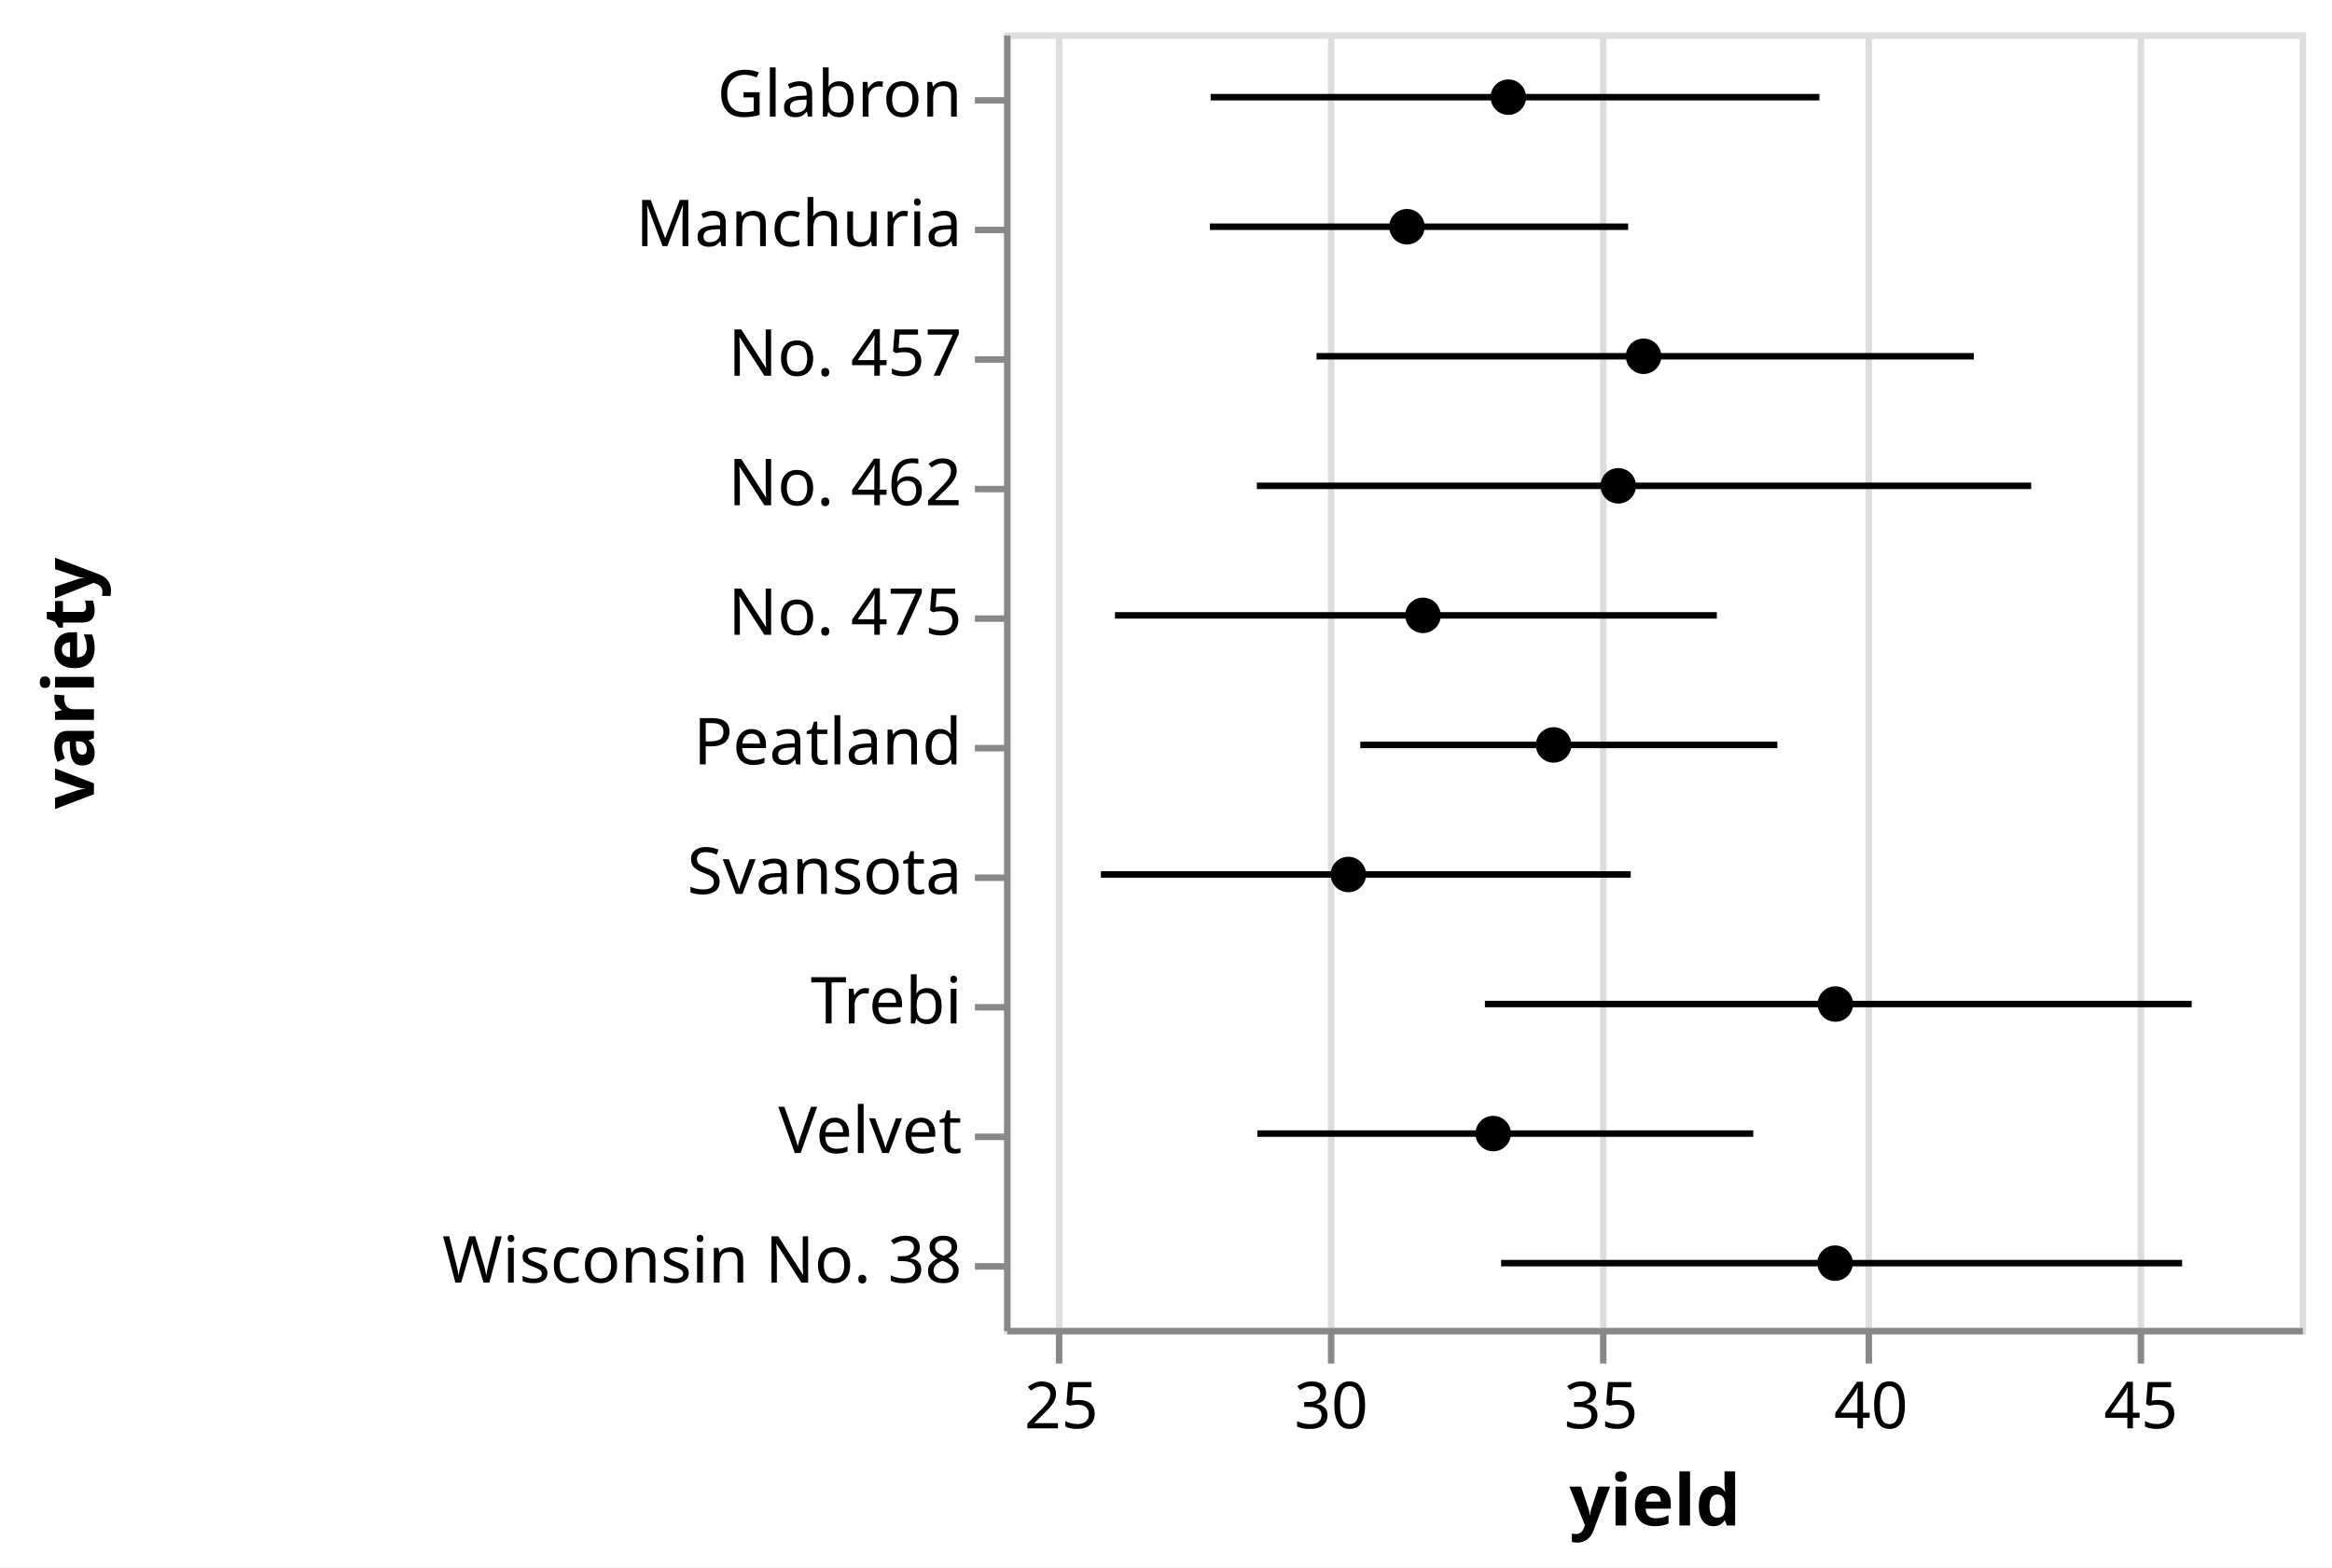
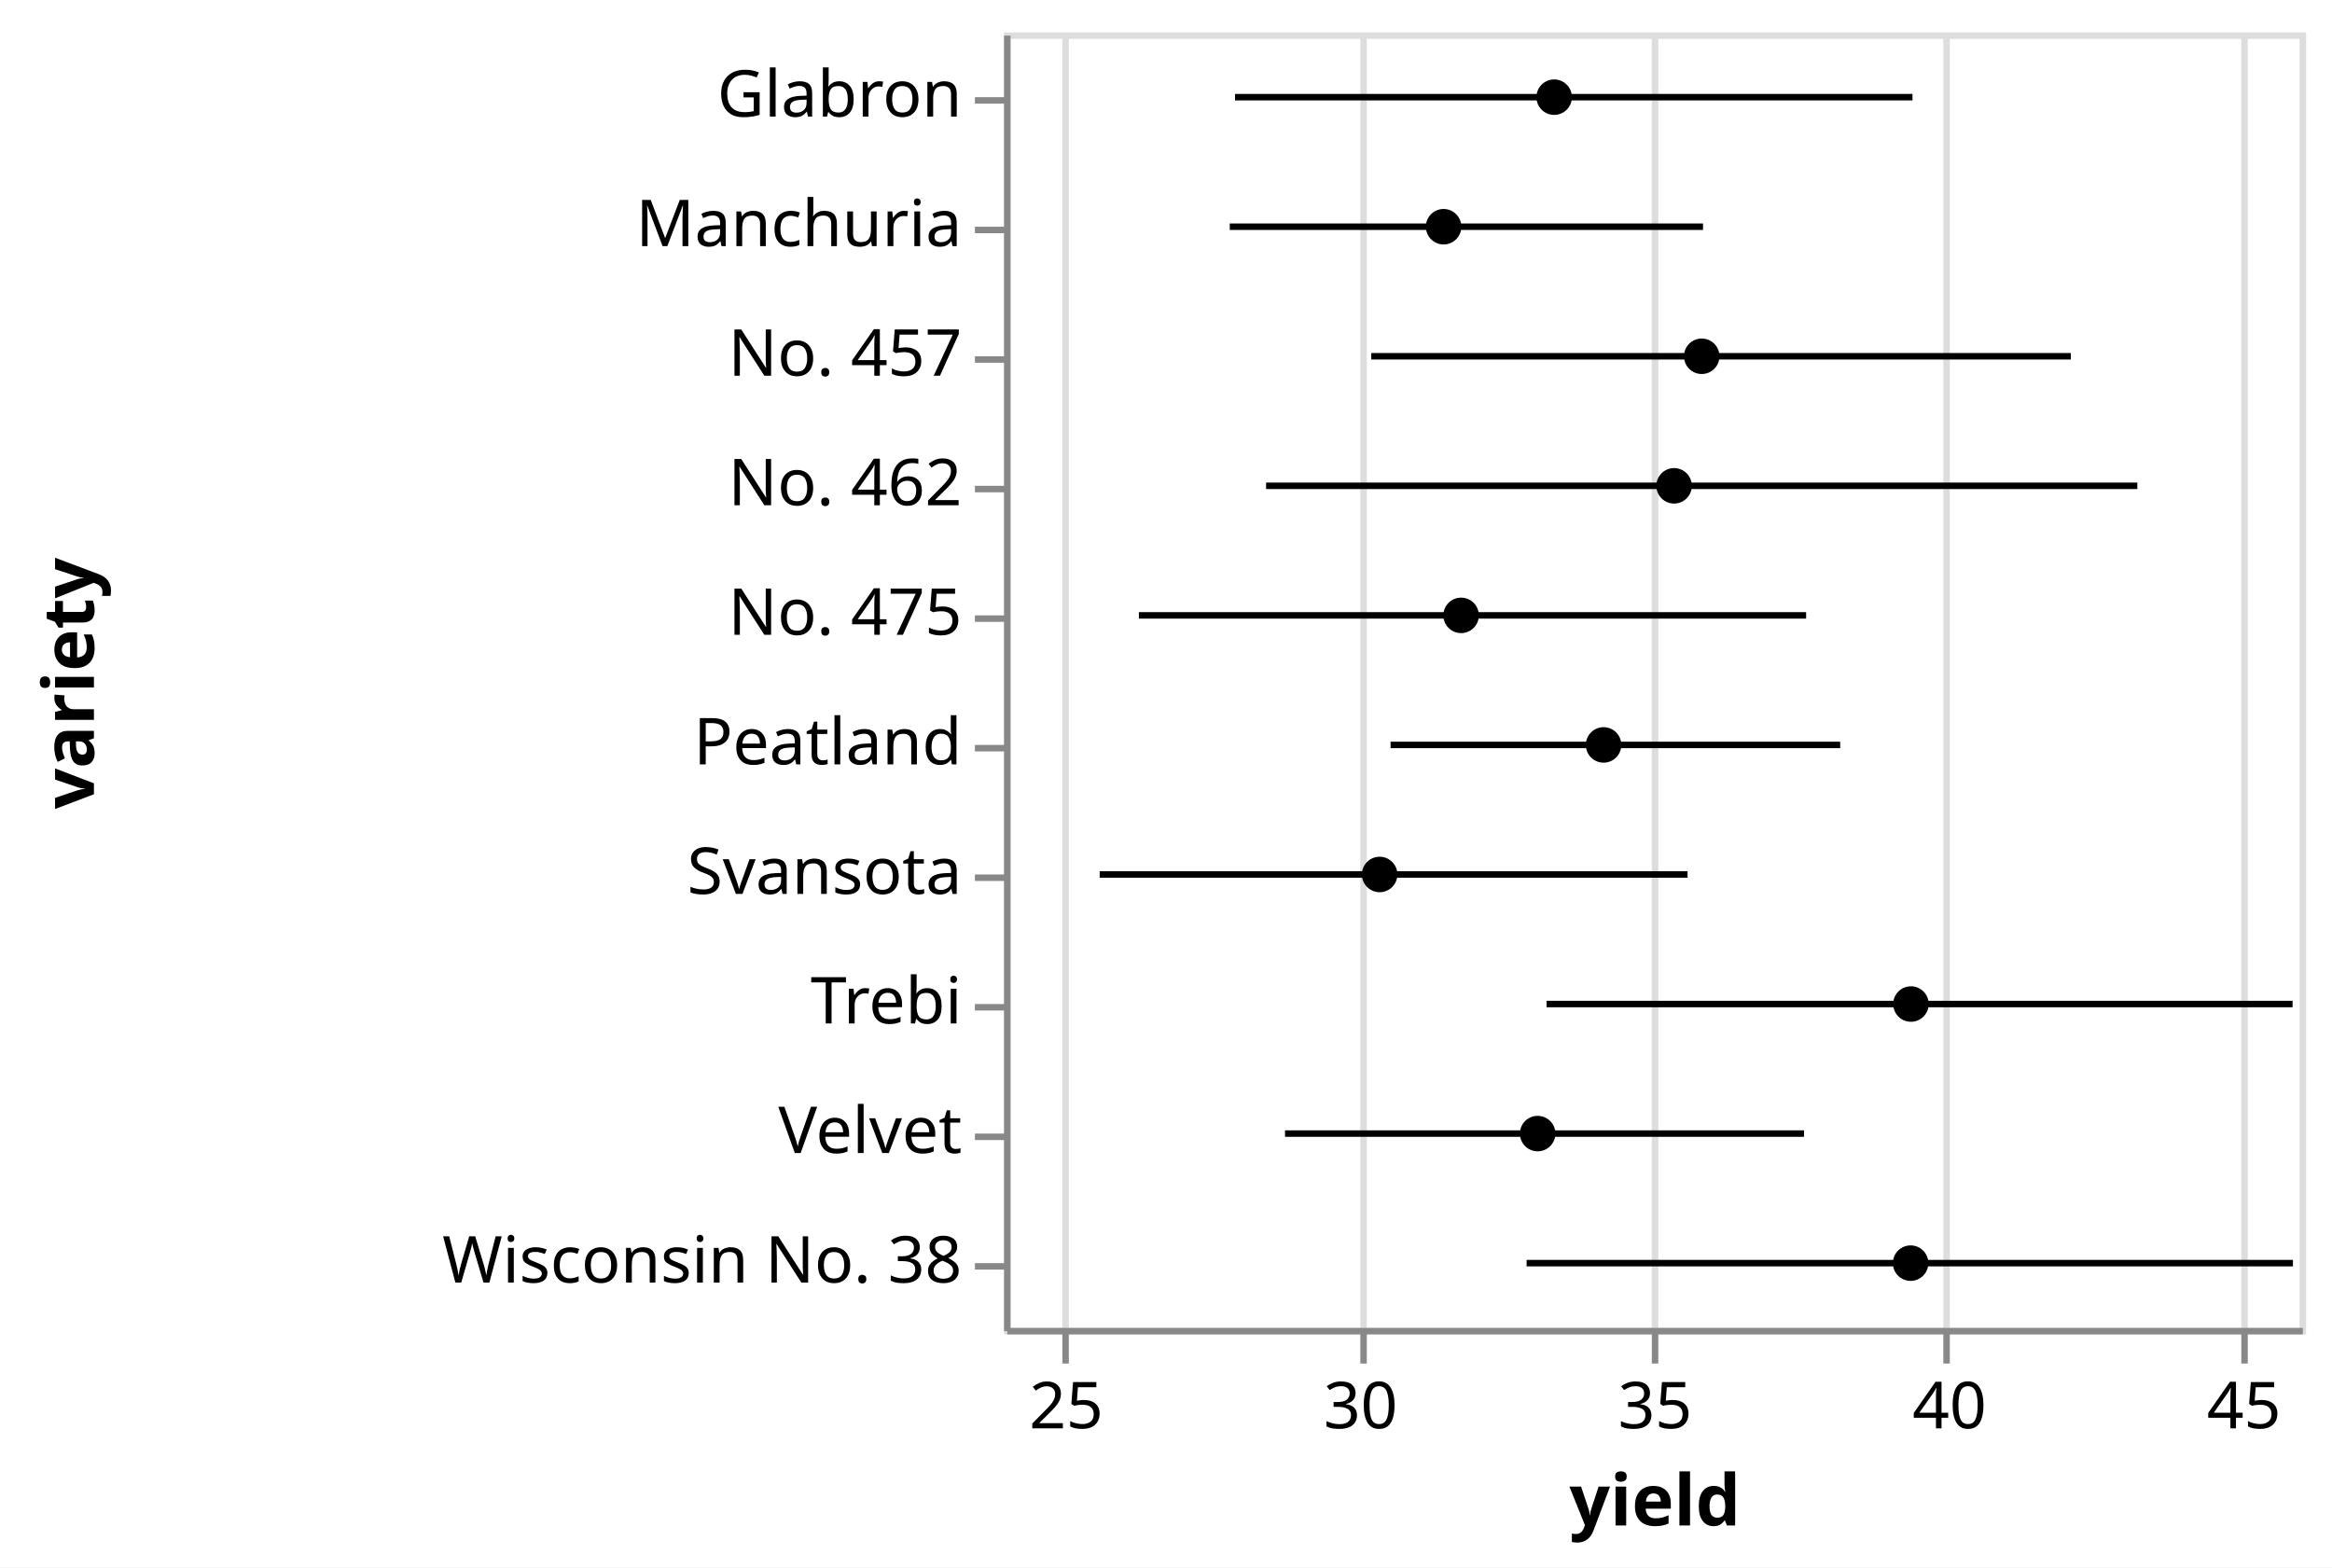
<svg xmlns="http://www.w3.org/2000/svg" version="1.1" class="marks" width="360" height="242" viewBox="0 0 360 242">
  <rect width="360" height="242" fill="white" />
  <g fill="none" stroke-miterlimit="10" transform="translate(155,5)">
    <g class="mark-group role-frame root" role="graphics-object" aria-roledescription="group mark container">
      <g transform="translate(0,0)">
        <path class="background" aria-hidden="true" d="M0.5,0.5h200v200h-200Z" stroke="#ddd" />
        <g>
          <g class="mark-group role-axis" aria-hidden="true">
            <g transform="translate(0.5,200.5)">
              <path class="background" aria-hidden="true" d="M0,0h0v0h0Z" pointer-events="none" />
              <g>
                <g class="mark-rule role-axis-grid" pointer-events="none">
-                   <line transform="translate(8,0)" x2="0" y2="-200" stroke="#ddd" stroke-width="1" opacity="1" />
-                   <line transform="translate(50,0)" x2="0" y2="-200" stroke="#ddd" stroke-width="1" opacity="1" />
-                   <line transform="translate(92,0)" x2="0" y2="-200" stroke="#ddd" stroke-width="1" opacity="1" />
-                   <line transform="translate(133,0)" x2="0" y2="-200" stroke="#ddd" stroke-width="1" opacity="1" />
-                   <line transform="translate(175,0)" x2="0" y2="-200" stroke="#ddd" stroke-width="1" opacity="1" />
+                   <line transform="translate(9,0)" x2="0" y2="-200" stroke="#ddd" stroke-width="1" opacity="1" />
+                   <line transform="translate(55,0)" x2="0" y2="-200" stroke="#ddd" stroke-width="1" opacity="1" />
+                   <line transform="translate(100,0)" x2="0" y2="-200" stroke="#ddd" stroke-width="1" opacity="1" />
+                   <line transform="translate(145,0)" x2="0" y2="-200" stroke="#ddd" stroke-width="1" opacity="1" />
+                   <line transform="translate(191,0)" x2="0" y2="-200" stroke="#ddd" stroke-width="1" opacity="1" />
                </g>
              </g>
              <path class="foreground" aria-hidden="true" d="" pointer-events="none" display="none" />
            </g>
          </g>
-           <g class="mark-group role-axis" role="graphics-symbol" aria-roledescription="axis" aria-label="X-axis titled 'yield' for a linear scale with values from 24 to 48">
+           <g class="mark-group role-axis" role="graphics-symbol" aria-roledescription="axis" aria-label="X-axis titled 'yield' for a linear scale with values from 24 to 46">
            <g transform="translate(0.5,200.5)">
              <path class="background" aria-hidden="true" d="M0,0h0v0h0Z" pointer-events="none" />
              <g>
                <g class="mark-rule role-axis-tick" pointer-events="none">
-                   <line transform="translate(8,0)" x2="0" y2="5" stroke="#888" stroke-width="1" opacity="1" />
-                   <line transform="translate(50,0)" x2="0" y2="5" stroke="#888" stroke-width="1" opacity="1" />
-                   <line transform="translate(92,0)" x2="0" y2="5" stroke="#888" stroke-width="1" opacity="1" />
-                   <line transform="translate(133,0)" x2="0" y2="5" stroke="#888" stroke-width="1" opacity="1" />
-                   <line transform="translate(175,0)" x2="0" y2="5" stroke="#888" stroke-width="1" opacity="1" />
+                   <line transform="translate(9,0)" x2="0" y2="5" stroke="#888" stroke-width="1" opacity="1" />
+                   <line transform="translate(55,0)" x2="0" y2="5" stroke="#888" stroke-width="1" opacity="1" />
+                   <line transform="translate(100,0)" x2="0" y2="5" stroke="#888" stroke-width="1" opacity="1" />
+                   <line transform="translate(145,0)" x2="0" y2="5" stroke="#888" stroke-width="1" opacity="1" />
+                   <line transform="translate(191,0)" x2="0" y2="5" stroke="#888" stroke-width="1" opacity="1" />
                </g>
                <g class="mark-text role-axis-label" pointer-events="none">
-                   <text text-anchor="middle" transform="translate(8.333333,15)" font-family="sans-serif" font-size="10px" fill="#000" opacity="1">25</text>
-                   <text text-anchor="middle" transform="translate(50,15)" font-family="sans-serif" font-size="10px" fill="#000" opacity="1">30</text>
-                   <text text-anchor="middle" transform="translate(91.66667,15)" font-family="sans-serif" font-size="10px" fill="#000" opacity="1">35</text>
-                   <text text-anchor="middle" transform="translate(133.3333,15)" font-family="sans-serif" font-size="10px" fill="#000" opacity="1">40</text>
-                   <text text-anchor="middle" transform="translate(175,15)" font-family="sans-serif" font-size="10px" fill="#000" opacity="1">45</text>
+                   <text text-anchor="middle" transform="translate(9.090909,15)" font-family="sans-serif" font-size="10px" fill="#000" opacity="1">25</text>
+                   <text text-anchor="middle" transform="translate(54.54545,15)" font-family="sans-serif" font-size="10px" fill="#000" opacity="1">30</text>
+                   <text text-anchor="middle" transform="translate(100,15)" font-family="sans-serif" font-size="10px" fill="#000" opacity="1">35</text>
+                   <text text-anchor="middle" transform="translate(145.4545,15)" font-family="sans-serif" font-size="10px" fill="#000" opacity="1">40</text>
+                   <text text-anchor="middle" transform="translate(190.9091,15)" font-family="sans-serif" font-size="10px" fill="#000" opacity="1">45</text>
                </g>
                <g class="mark-rule role-axis-domain" pointer-events="none">
                  <line transform="translate(0,0)" x2="200" y2="0" stroke="#888" stroke-width="1" opacity="1" />
                </g>
                <g class="mark-text role-axis-title" pointer-events="none">
                  <text text-anchor="middle" transform="translate(100,30)" font-family="sans-serif" font-size="11px" font-weight="bold" fill="#000" opacity="1">yield</text>
                </g>
              </g>
              <path class="foreground" aria-hidden="true" d="" pointer-events="none" display="none" />
            </g>
          </g>
          <g class="mark-group role-axis" role="graphics-symbol" aria-roledescription="axis" aria-label="Y-axis titled 'variety' for a discrete scale with 10 values: Glabron, Manchuria, No. 457, No. 462, No. 475, ending with Wisconsin No. 38">
            <g transform="translate(0.5,0.5)">
              <path class="background" aria-hidden="true" d="M0,0h0v0h0Z" pointer-events="none" />
              <g>
                <g class="mark-rule role-axis-tick" pointer-events="none">
                  <line transform="translate(0,10)" x2="-5" y2="0" stroke="#888" stroke-width="1" opacity="1" />
                  <line transform="translate(0,30)" x2="-5" y2="0" stroke="#888" stroke-width="1" opacity="1" />
                  <line transform="translate(0,50)" x2="-5" y2="0" stroke="#888" stroke-width="1" opacity="1" />
                  <line transform="translate(0,70)" x2="-5" y2="0" stroke="#888" stroke-width="1" opacity="1" />
                  <line transform="translate(0,90)" x2="-5" y2="0" stroke="#888" stroke-width="1" opacity="1" />
                  <line transform="translate(0,110)" x2="-5" y2="0" stroke="#888" stroke-width="1" opacity="1" />
                  <line transform="translate(0,130)" x2="-5" y2="0" stroke="#888" stroke-width="1" opacity="1" />
                  <line transform="translate(0,150)" x2="-5" y2="0" stroke="#888" stroke-width="1" opacity="1" />
                  <line transform="translate(0,170)" x2="-5" y2="0" stroke="#888" stroke-width="1" opacity="1" />
                  <line transform="translate(0,190)" x2="-5" y2="0" stroke="#888" stroke-width="1" opacity="1" />
                </g>
                <g class="mark-text role-axis-label" pointer-events="none">
                  <text text-anchor="end" transform="translate(-7,12.5)" font-family="sans-serif" font-size="10px" fill="#000" opacity="1">Glabron</text>
                  <text text-anchor="end" transform="translate(-7,32.5)" font-family="sans-serif" font-size="10px" fill="#000" opacity="1">Manchuria</text>
                  <text text-anchor="end" transform="translate(-7,52.5)" font-family="sans-serif" font-size="10px" fill="#000" opacity="1">No. 457</text>
                  <text text-anchor="end" transform="translate(-7,72.5)" font-family="sans-serif" font-size="10px" fill="#000" opacity="1">No. 462</text>
                  <text text-anchor="end" transform="translate(-7,92.5)" font-family="sans-serif" font-size="10px" fill="#000" opacity="1">No. 475</text>
                  <text text-anchor="end" transform="translate(-7,112.5)" font-family="sans-serif" font-size="10px" fill="#000" opacity="1">Peatland</text>
                  <text text-anchor="end" transform="translate(-7,132.5)" font-family="sans-serif" font-size="10px" fill="#000" opacity="1">Svansota</text>
                  <text text-anchor="end" transform="translate(-7,152.5)" font-family="sans-serif" font-size="10px" fill="#000" opacity="1">Trebi</text>
                  <text text-anchor="end" transform="translate(-7,172.5)" font-family="sans-serif" font-size="10px" fill="#000" opacity="1">Velvet</text>
                  <text text-anchor="end" transform="translate(-7,192.5)" font-family="sans-serif" font-size="10px" fill="#000" opacity="1">Wisconsin No. 38</text>
                </g>
                <g class="mark-rule role-axis-domain" pointer-events="none">
                  <line transform="translate(0,0)" x2="0" y2="200" stroke="#888" stroke-width="1" opacity="1" />
                </g>
                <g class="mark-text role-axis-title" pointer-events="none">
                  <text text-anchor="middle" transform="translate(-139,100) rotate(-90) translate(0,-2)" font-family="sans-serif" font-size="11px" font-weight="bold" fill="#000" opacity="1">variety</text>
                </g>
              </g>
              <path class="foreground" aria-hidden="true" d="" pointer-events="none" display="none" />
            </g>
          </g>
          <g class="mark-rule role-mark layer_0_marks" role="graphics-object" aria-roledescription="rule mark container">
-             <line aria-label="yield: 27.8134014167; variety: Manchuria; upper_yield: 35.5613207917; Ci1 of yield: 35.5613207917; Ci0 of yield: 27.8134014167; Mean of yield: 31.46389" role="graphics-symbol" aria-roledescription="errorbar" transform="translate(31.77835,30)" x2="64.566" y2="0" stroke="black" />
-             <line aria-label="yield: 27.8277080417; variety: Glabron; upper_yield: 39.1045135833; Ci1 of yield: 39.1045135833; Ci0 of yield: 27.8277080417; Mean of yield: 33.3416658333" role="graphics-symbol" aria-roledescription="errorbar" transform="translate(31.89757,10)" x2="93.973" y2="0" stroke="black" />
-             <line aria-label="yield: 25.7938877917; variety: Svansota; upper_yield: 35.6090263958; Ci1 of yield: 35.6090263958; Ci0 of yield: 25.7938877917; Mean of yield: 30.3777775" role="graphics-symbol" aria-roledescription="errorbar" transform="translate(14.94906,130)" x2="81.793" y2="0" stroke="black" />
-             <line aria-label="yield: 28.6920127708; variety: Velvet; upper_yield: 37.8789555625; Ci1 of yield: 37.8789555625; Ci0 of yield: 28.6920127708; Mean of yield: 33.0611091667" role="graphics-symbol" aria-roledescription="errorbar" transform="translate(39.10011,170)" x2="76.558" y2="0" stroke="black" />
-             <line aria-label="yield: 32.9077769375; variety: Trebi; upper_yield: 46.0003355833; Ci1 of yield: 46.0003355833; Ci0 of yield: 32.9077769375; Mean of yield: 39.3999933333" role="graphics-symbol" aria-roledescription="errorbar" transform="translate(74.23147,150)" x2="109.105" y2="0" stroke="black" />
-             <line aria-label="yield: 29.7887519583; variety: No. 457; upper_yield: 41.9639602708; Ci1 of yield: 41.9639602708; Ci0 of yield: 29.7887519583; Mean of yield: 35.8472241667" role="graphics-symbol" aria-roledescription="errorbar" transform="translate(48.2396,50)" x2="101.46" y2="0" stroke="black" />
-             <line aria-label="yield: 28.6831252917; variety: No. 462; upper_yield: 43.0280671458; Ci1 of yield: 43.0280671458; Ci0 of yield: 28.6831252917; Mean of yield: 35.3777808333" role="graphics-symbol" aria-roledescription="errorbar" transform="translate(39.02604,70)" x2="119.541" y2="0" stroke="black" />
-             <line aria-label="yield: 30.59944525; variety: Peatland; upper_yield: 38.3252761458; Ci1 of yield: 38.3252761458; Ci0 of yield: 30.59944525; Mean of yield: 34.1805558333" role="graphics-symbol" aria-roledescription="errorbar" transform="translate(54.99538,110)" x2="64.382" y2="0" stroke="black" />
-             <line aria-label="yield: 26.0549308125; variety: No. 475; upper_yield: 37.2040291667; Ci1 of yield: 37.2040291667; Ci0 of yield: 26.0549308125; Mean of yield: 31.7611108333" role="graphics-symbol" aria-roledescription="errorbar" transform="translate(17.12442,90)" x2="92.909" y2="0" stroke="black" />
-             <line aria-label="yield: 33.208125875; variety: Wisconsin No. 38; upper_yield: 45.8237519167; Ci1 of yield: 45.8237519167; Ci0 of yield: 33.208125875; Mean of yield: 39.3944458333" role="graphics-symbol" aria-roledescription="errorbar" transform="translate(76.73438,190)" x2="105.13" y2="0" stroke="black" />
+             <line aria-label="yield: 27.8327100208; variety: Manchuria; upper_yield: 35.8689575208; Ci1 of yield: 35.8689575208; Ci0 of yield: 27.8327100208; Mean of yield: 31.46389" role="graphics-symbol" aria-roledescription="errorbar" transform="translate(34.84282,30)" x2="73.057" y2="0" stroke="black" />
+             <line aria-label="yield: 27.921805; variety: Glabron; upper_yield: 39.4262491458; Ci1 of yield: 39.4262491458; Ci0 of yield: 27.921805; Mean of yield: 33.3416658333" role="graphics-symbol" aria-roledescription="errorbar" transform="translate(35.65277,10)" x2="104.586" y2="0" stroke="black" />
+             <line aria-label="yield: 25.62388725; variety: Svansota; upper_yield: 35.606248875; Ci1 of yield: 35.606248875; Ci0 of yield: 25.62388725; Mean of yield: 30.3777775" role="graphics-symbol" aria-roledescription="errorbar" transform="translate(14.76261,130)" x2="90.749" y2="0" stroke="black" />
+             <line aria-label="yield: 28.7711105208; variety: Velvet; upper_yield: 37.5839558333; Ci1 of yield: 37.5839558333; Ci0 of yield: 28.7711105208; Mean of yield: 33.0611091667" role="graphics-symbol" aria-roledescription="errorbar" transform="translate(43.37373,170)" x2="80.117" y2="0" stroke="black" />
+             <line aria-label="yield: 33.2124961458; variety: Trebi; upper_yield: 45.8806814375; Ci1 of yield: 45.8806814375; Ci0 of yield: 33.2124961458; Mean of yield: 39.3999933333" role="graphics-symbol" aria-roledescription="errorbar" transform="translate(83.74996,150)" x2="115.165" y2="0" stroke="black" />
+             <line aria-label="yield: 30.2356955625; variety: No. 457; upper_yield: 42.1143769583; Ci1 of yield: 42.1143769583; Ci0 of yield: 30.2356955625; Mean of yield: 35.8472241667" role="graphics-symbol" aria-roledescription="errorbar" transform="translate(56.68814,50)" x2="107.988" y2="0" stroke="black" />
+             <line aria-label="yield: 28.4495850417; variety: No. 462; upper_yield: 43.2442430417; Ci1 of yield: 43.2442430417; Ci0 of yield: 28.4495850417; Mean of yield: 35.3777808333" role="graphics-symbol" aria-roledescription="errorbar" transform="translate(40.45077,70)" x2="134.497" y2="0" stroke="black" />
+             <line aria-label="yield: 30.5634725208; variety: Peatland; upper_yield: 38.1986105417; Ci1 of yield: 38.1986105417; Ci0 of yield: 30.5634725208; Mean of yield: 34.1805558333" role="graphics-symbol" aria-roledescription="errorbar" transform="translate(59.66793,110)" x2="69.41" y2="0" stroke="black" />
+             <line aria-label="yield: 26.2895833125; variety: No. 475; upper_yield: 37.6199989375; Ci1 of yield: 37.6199989375; Ci0 of yield: 26.2895833125; Mean of yield: 31.7611108333" role="graphics-symbol" aria-roledescription="errorbar" transform="translate(20.81439,90)" x2="103.004" y2="0" stroke="black" />
+             <line aria-label="yield: 32.8736127708; variety: Wisconsin No. 38; upper_yield: 45.8868069375; Ci1 of yield: 45.8868069375; Ci0 of yield: 32.8736127708; Mean of yield: 39.3944458333" role="graphics-symbol" aria-roledescription="errorbar" transform="translate(80.66921,190)" x2="118.302" y2="0" stroke="black" />
          </g>
          <g class="mark-symbol role-mark layer_1_marks" role="graphics-object" aria-roledescription="symbol mark container">
-             <path aria-label="Mean of yield: 31.46389; variety: Manchuria" role="graphics-symbol" aria-roledescription="point" transform="translate(62.19908,30)" d="M2.739,0A2.739,2.739,0,1,1,-2.739,0A2.739,2.739,0,1,1,2.739,0" fill="black" stroke-width="2" />
-             <path aria-label="Mean of yield: 33.3416658333; variety: Glabron" role="graphics-symbol" aria-roledescription="point" transform="translate(77.84722,10)" d="M2.739,0A2.739,2.739,0,1,1,-2.739,0A2.739,2.739,0,1,1,2.739,0" fill="black" stroke-width="2" />
-             <path aria-label="Mean of yield: 30.3777775; variety: Svansota" role="graphics-symbol" aria-roledescription="point" transform="translate(53.14815,130)" d="M2.739,0A2.739,2.739,0,1,1,-2.739,0A2.739,2.739,0,1,1,2.739,0" fill="black" stroke-width="2" />
-             <path aria-label="Mean of yield: 33.0611091667; variety: Velvet" role="graphics-symbol" aria-roledescription="point" transform="translate(75.50924,170)" d="M2.739,0A2.739,2.739,0,1,1,-2.739,0A2.739,2.739,0,1,1,2.739,0" fill="black" stroke-width="2" />
-             <path aria-label="Mean of yield: 39.3999933333; variety: Trebi" role="graphics-symbol" aria-roledescription="point" transform="translate(128.3333,150)" d="M2.739,0A2.739,2.739,0,1,1,-2.739,0A2.739,2.739,0,1,1,2.739,0" fill="black" stroke-width="2" />
-             <path aria-label="Mean of yield: 35.8472241667; variety: No. 457" role="graphics-symbol" aria-roledescription="point" transform="translate(98.72687,50)" d="M2.739,0A2.739,2.739,0,1,1,-2.739,0A2.739,2.739,0,1,1,2.739,0" fill="black" stroke-width="2" />
-             <path aria-label="Mean of yield: 35.3777808333; variety: No. 462" role="graphics-symbol" aria-roledescription="point" transform="translate(94.81484,70)" d="M2.739,0A2.739,2.739,0,1,1,-2.739,0A2.739,2.739,0,1,1,2.739,0" fill="black" stroke-width="2" />
-             <path aria-label="Mean of yield: 34.1805558333; variety: Peatland" role="graphics-symbol" aria-roledescription="point" transform="translate(84.83797,110)" d="M2.739,0A2.739,2.739,0,1,1,-2.739,0A2.739,2.739,0,1,1,2.739,0" fill="black" stroke-width="2" />
-             <path aria-label="Mean of yield: 31.7611108333; variety: No. 475" role="graphics-symbol" aria-roledescription="point" transform="translate(64.67592,90)" d="M2.739,0A2.739,2.739,0,1,1,-2.739,0A2.739,2.739,0,1,1,2.739,0" fill="black" stroke-width="2" />
-             <path aria-label="Mean of yield: 39.3944458333; variety: Wisconsin No. 38" role="graphics-symbol" aria-roledescription="point" transform="translate(128.287,190)" d="M2.739,0A2.739,2.739,0,1,1,-2.739,0A2.739,2.739,0,1,1,2.739,0" fill="black" stroke-width="2" />
+             <path aria-label="Mean of yield: 31.46389; variety: Manchuria" role="graphics-symbol" aria-roledescription="point" transform="translate(67.85355,30)" d="M2.739,0A2.739,2.739,0,1,1,-2.739,0A2.739,2.739,0,1,1,2.739,0" fill="black" stroke-width="2" />
+             <path aria-label="Mean of yield: 33.3416658333; variety: Glabron" role="graphics-symbol" aria-roledescription="point" transform="translate(84.92423,10)" d="M2.739,0A2.739,2.739,0,1,1,-2.739,0A2.739,2.739,0,1,1,2.739,0" fill="black" stroke-width="2" />
+             <path aria-label="Mean of yield: 30.3777775; variety: Svansota" role="graphics-symbol" aria-roledescription="point" transform="translate(57.9798,130)" d="M2.739,0A2.739,2.739,0,1,1,-2.739,0A2.739,2.739,0,1,1,2.739,0" fill="black" stroke-width="2" />
+             <path aria-label="Mean of yield: 33.0611091667; variety: Velvet" role="graphics-symbol" aria-roledescription="point" transform="translate(82.37372,170)" d="M2.739,0A2.739,2.739,0,1,1,-2.739,0A2.739,2.739,0,1,1,2.739,0" fill="black" stroke-width="2" />
+             <path aria-label="Mean of yield: 39.3999933333; variety: Trebi" role="graphics-symbol" aria-roledescription="point" transform="translate(139.9999,150)" d="M2.739,0A2.739,2.739,0,1,1,-2.739,0A2.739,2.739,0,1,1,2.739,0" fill="black" stroke-width="2" />
+             <path aria-label="Mean of yield: 35.8472241667; variety: No. 457" role="graphics-symbol" aria-roledescription="point" transform="translate(107.702,50)" d="M2.739,0A2.739,2.739,0,1,1,-2.739,0A2.739,2.739,0,1,1,2.739,0" fill="black" stroke-width="2" />
+             <path aria-label="Mean of yield: 35.3777808333; variety: No. 462" role="graphics-symbol" aria-roledescription="point" transform="translate(103.4344,70)" d="M2.739,0A2.739,2.739,0,1,1,-2.739,0A2.739,2.739,0,1,1,2.739,0" fill="black" stroke-width="2" />
+             <path aria-label="Mean of yield: 34.1805558333; variety: Peatland" role="graphics-symbol" aria-roledescription="point" transform="translate(92.55051,110)" d="M2.739,0A2.739,2.739,0,1,1,-2.739,0A2.739,2.739,0,1,1,2.739,0" fill="black" stroke-width="2" />
+             <path aria-label="Mean of yield: 31.7611108333; variety: No. 475" role="graphics-symbol" aria-roledescription="point" transform="translate(70.55555,90)" d="M2.739,0A2.739,2.739,0,1,1,-2.739,0A2.739,2.739,0,1,1,2.739,0" fill="black" stroke-width="2" />
+             <path aria-label="Mean of yield: 39.3944458333; variety: Wisconsin No. 38" role="graphics-symbol" aria-roledescription="point" transform="translate(139.9495,190)" d="M2.739,0A2.739,2.739,0,1,1,-2.739,0A2.739,2.739,0,1,1,2.739,0" fill="black" stroke-width="2" />
          </g>
        </g>
        <path class="foreground" aria-hidden="true" d="" display="none" />
      </g>
    </g>
  </g>
</svg>
